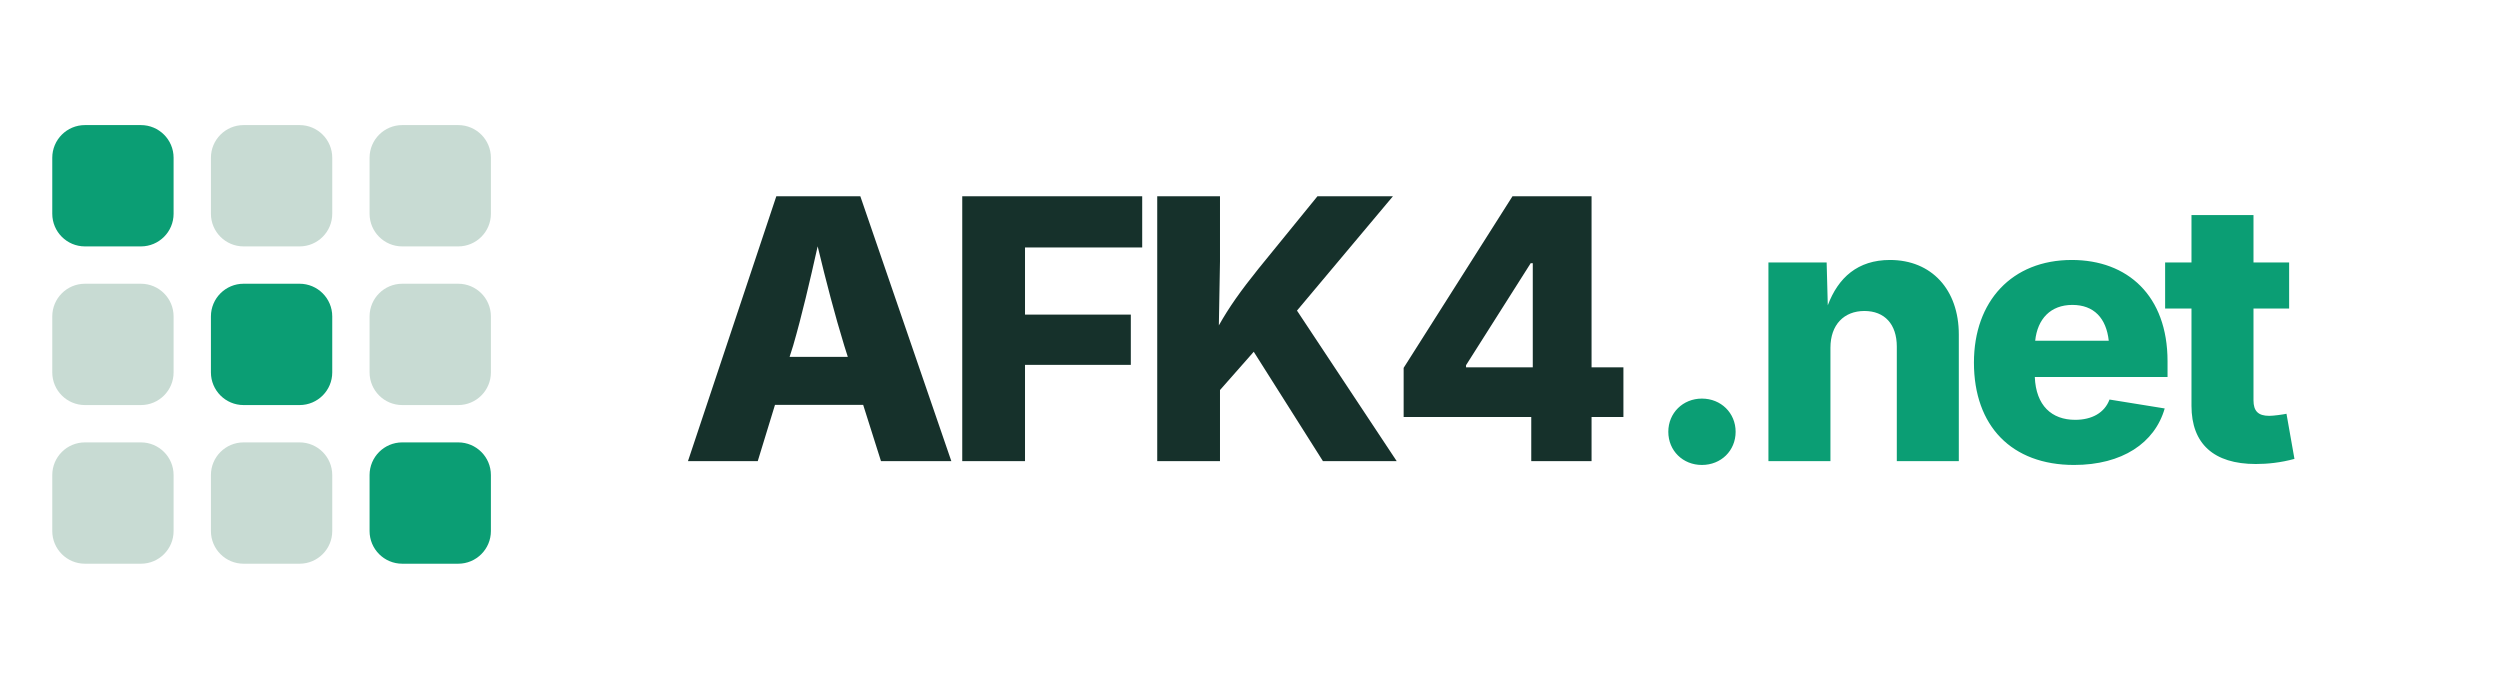
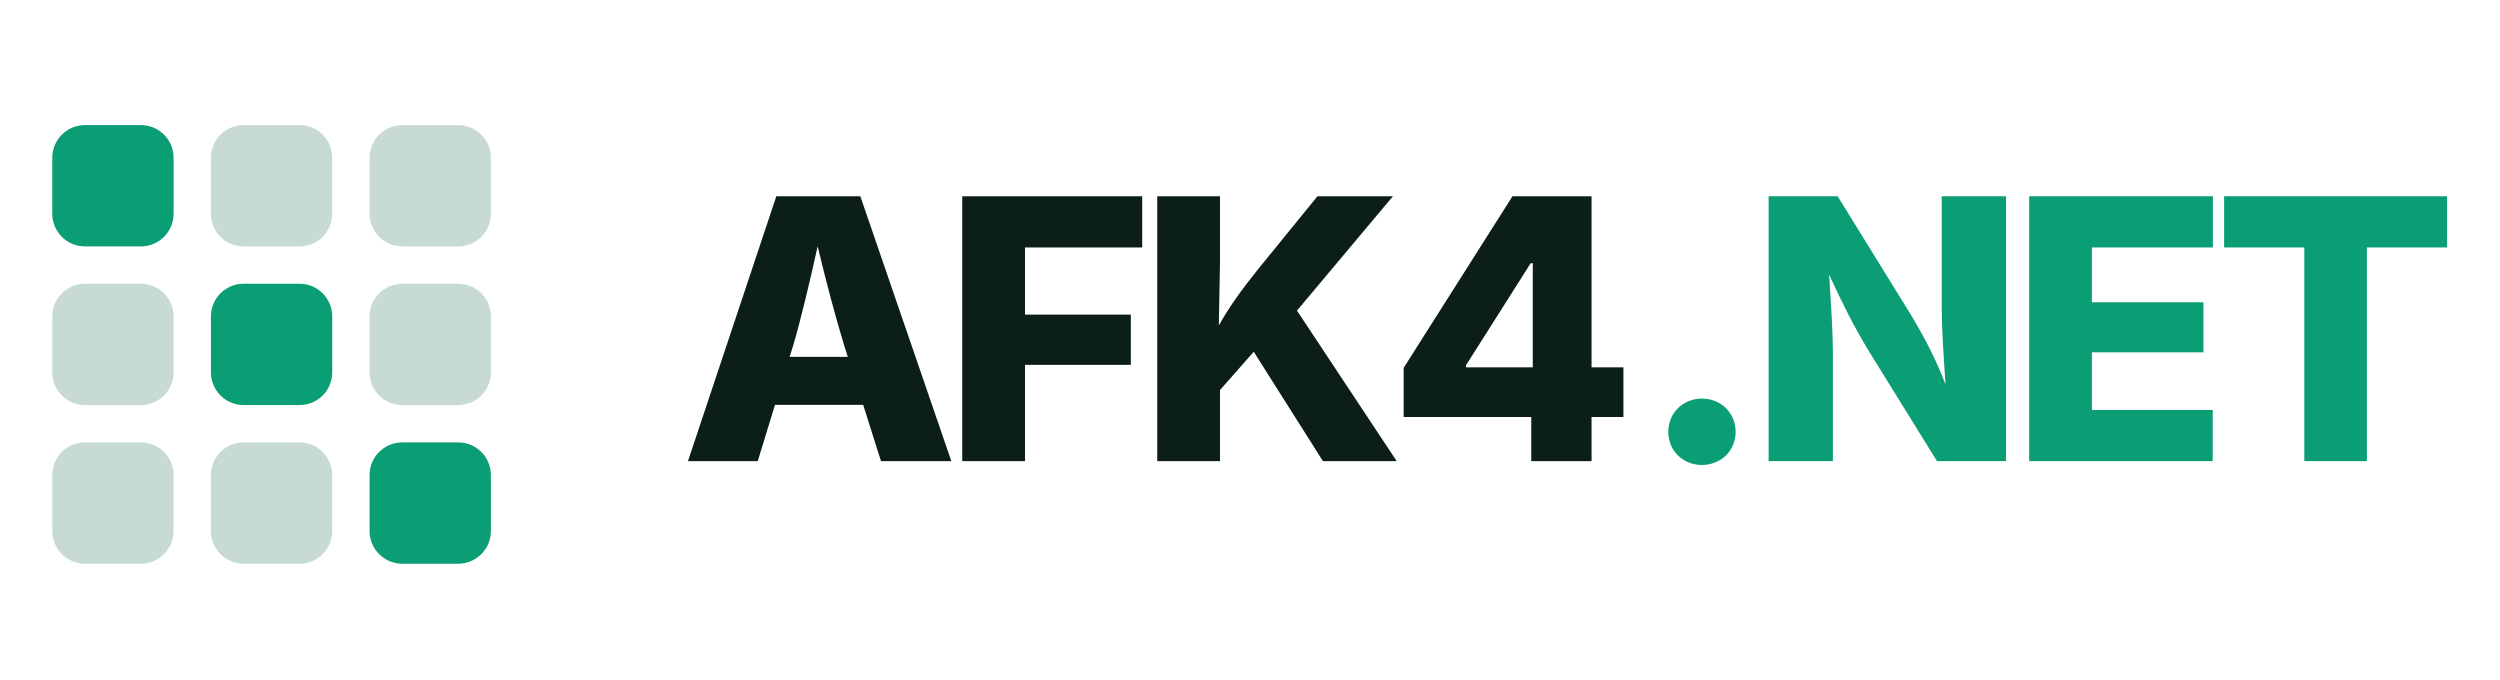
<svg xmlns="http://www.w3.org/2000/svg" viewBox="0 0 206 56" width="206" height="56" role="img" aria-label="AFK4.NET">
  <g transform="translate(2 8) scale(0.769)">
    <rect x="3" y="3" width="13" height="13" rx="3.5" fill="#0B9E74" />
    <rect x="20" y="3" width="13" height="13" rx="3.5" fill="#C8DBD3" />
    <rect x="37" y="3" width="13" height="13" rx="3.5" fill="#C8DBD3" />
    <rect x="3" y="20" width="13" height="13" rx="3.5" fill="#C8DBD3" />
    <rect x="20" y="20" width="13" height="13" rx="3.5" fill="#0B9E74" />
    <rect x="37" y="20" width="13" height="13" rx="3.5" fill="#C8DBD3" />
    <rect x="3" y="37" width="13" height="13" rx="3.5" fill="#C8DBD3" />
    <rect x="20" y="37" width="13" height="13" rx="3.5" fill="#C8DBD3" />
    <rect x="37" y="37" width="13" height="13" rx="3.5" fill="#0B9E74" />
  </g>
-   <text x="56" y="38" font-family="Inter, 'Segoe UI', system-ui, sans-serif" font-size="30" font-weight="800" letter-spacing="-1.5" fill="#16312B">AFK4<tspan fill="#0B9E74">.net</tspan>
+   <text x="56" y="38" font-family="Inter, 'Segoe UI', system-ui, sans-serif" font-size="30" font-weight="800" letter-spacing="-1.5" fill="#0B1F18">AFK4<tspan fill="#0B9E74">.NET</tspan>
  </text>
</svg>
